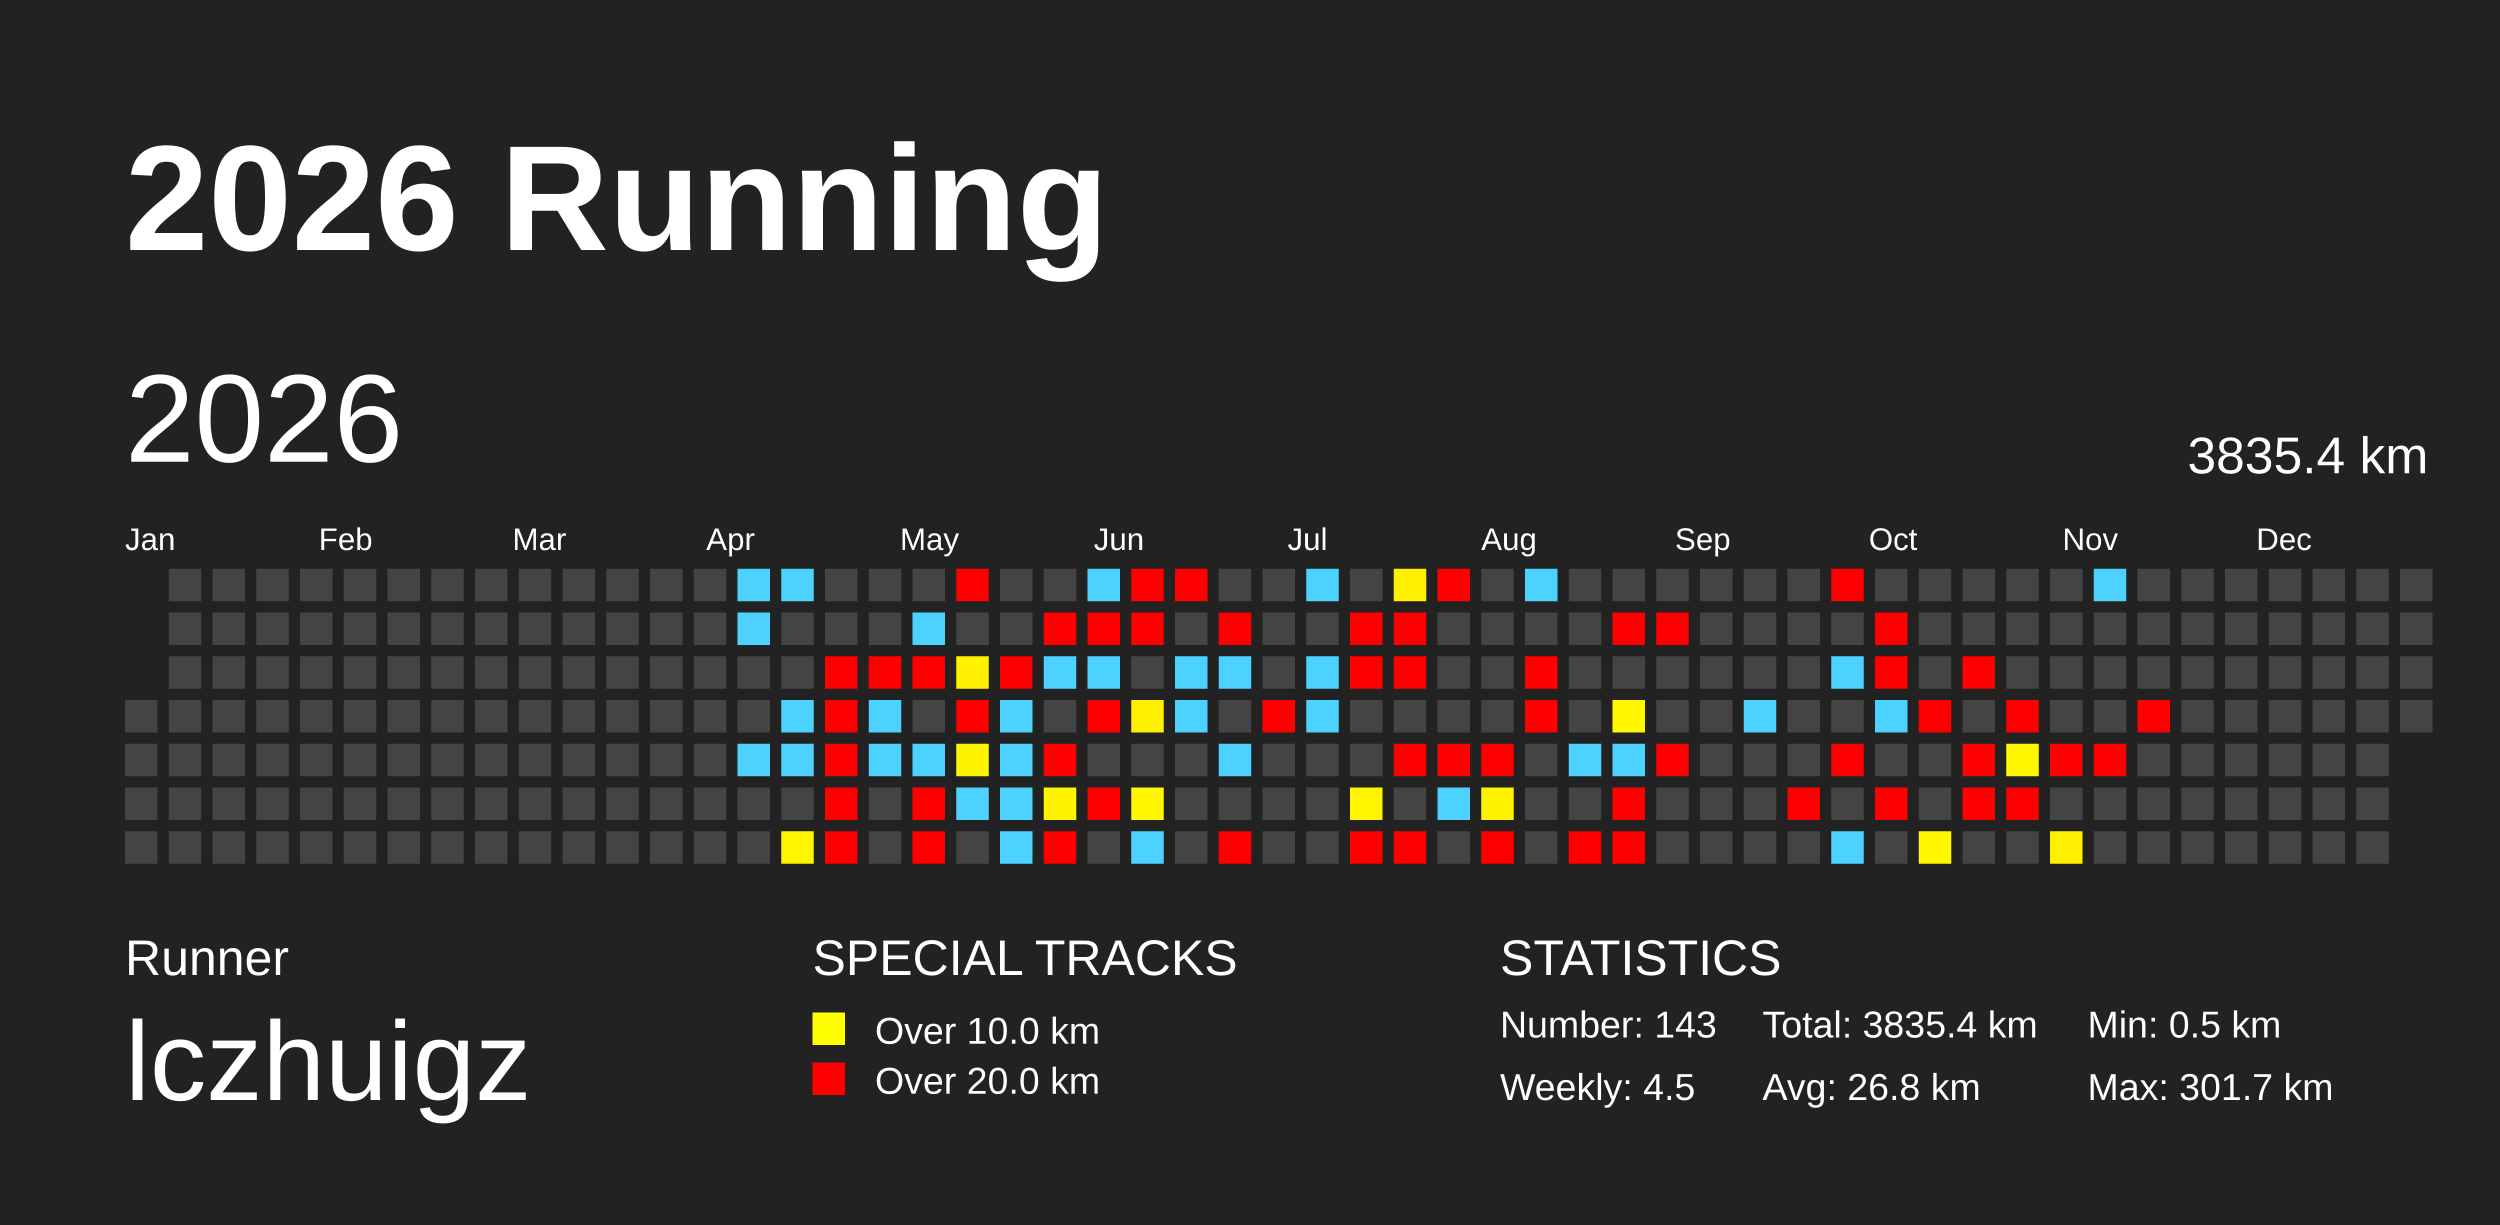
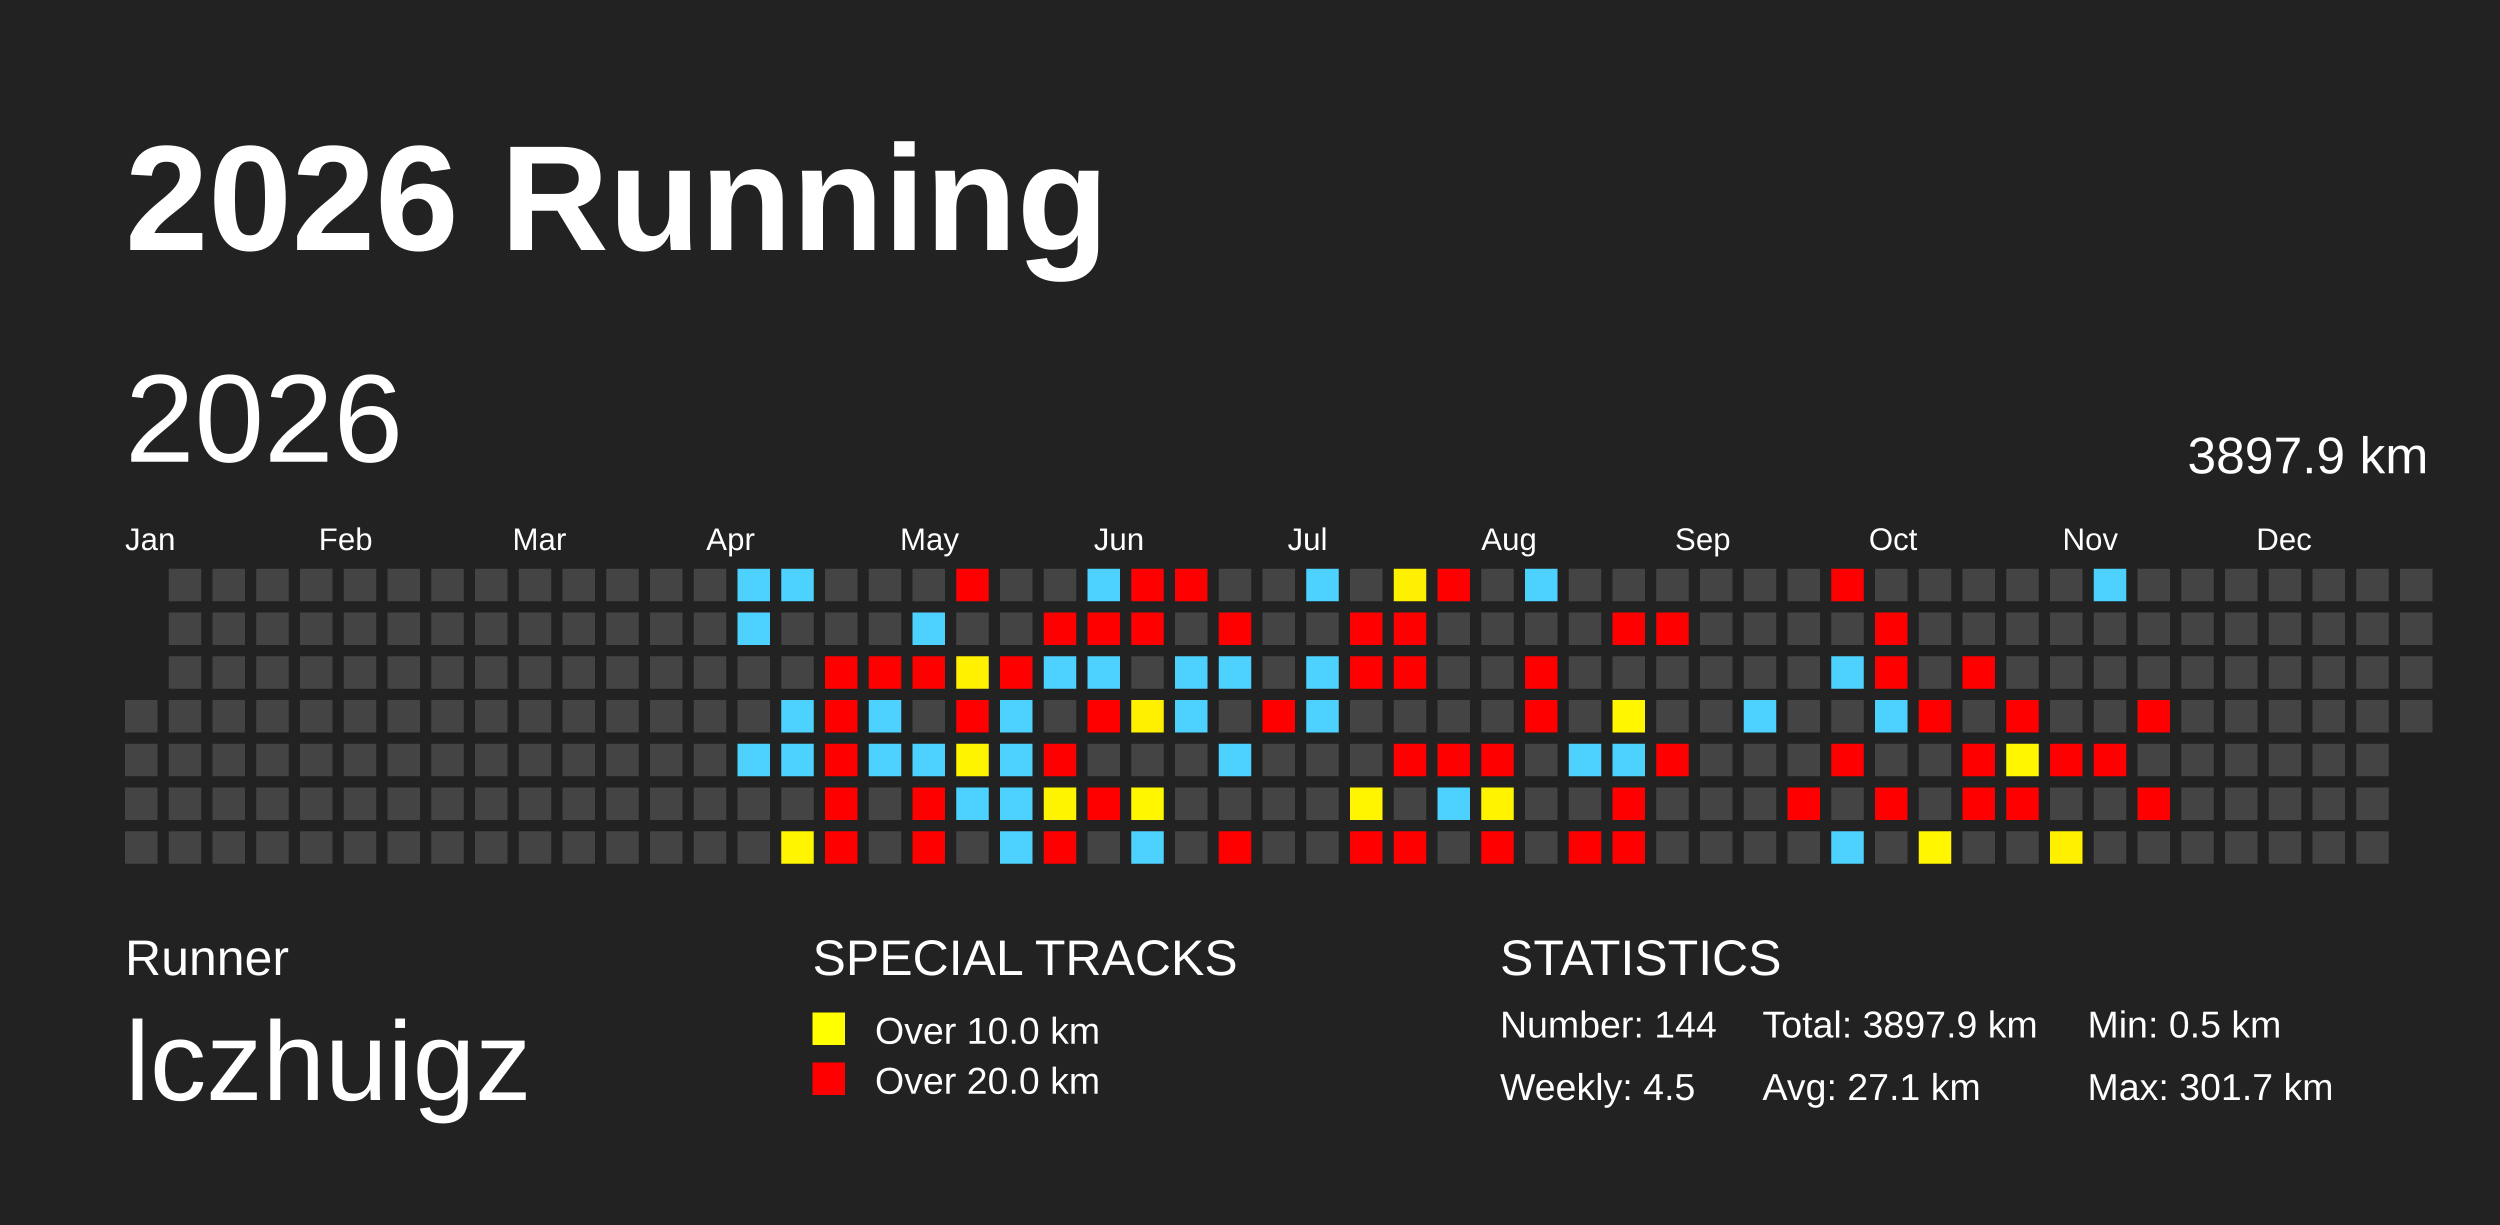
<svg xmlns="http://www.w3.org/2000/svg" baseProfile="full" height="98mm" version="1.1" viewBox="0,0,200,98" width="200mm">
  <defs>
    <pattern height="2" id="indoor-stripe" patternUnits="userSpaceOnUse" width="2">
      <line stroke="white" stroke-opacity="0.45" stroke-width="0.5" x1="0" x2="2" y1="2" y2="0" />
    </pattern>
  </defs>
  <rect fill="#222222" height="98" width="200" x="0" y="0" />
  <text fill="#FFFFFF" style="font-size:12px; font-family:Arial; font-weight:bold;" x="10" y="20">2026 Running</text>
  <text fill="#FFFFFF" style="font-size:4px; font-family:Arial" x="10" y="78">Runner</text>
  <text fill="#FFFFFF" style="font-size:9px; font-family:Arial" x="10" y="88">lczhuigz</text>
  <text fill="#FFFFFF" style="font-size:4px; font-family:Arial" x="65" y="78">SPECIAL TRACKS</text>
  <rect fill="yellow" height="2.6" width="2.6" x="65" y="81" />
  <text fill="#FFFFFF" style="font-size:3px; font-family:Arial" x="70" y="83.5">Over 10.0 km</text>
  <rect fill="red" height="2.6" width="2.6" x="65" y="85" />
  <text fill="#FFFFFF" style="font-size:3px; font-family:Arial" x="70" y="87.5">Over 20.0 km</text>
  <text fill="#FFFFFF" style="font-size:4px; font-family:Arial" x="120" y="78">STATISTICS</text>
-   <text fill="#FFFFFF" style="font-size:3px; font-family:Arial" x="120" y="83">Number: 143</text>
+   <text fill="#FFFFFF" style="font-size:3px; font-family:Arial" x="120" y="83">Number: 144</text>
  <text fill="#FFFFFF" style="font-size:3px; font-family:Arial" x="120" y="88">Weekly: 4.5</text>
-   <text fill="#FFFFFF" style="font-size:3px; font-family:Arial" x="141" y="83">Total: 3835.4 km</text>
-   <text fill="#FFFFFF" style="font-size:3px; font-family:Arial" x="141" y="88">Avg: 26.8 km</text>
+   <text fill="#FFFFFF" style="font-size:3px; font-family:Arial" x="141" y="83">Total: 3897.9 km</text>
+   <text fill="#FFFFFF" style="font-size:3px; font-family:Arial" x="141" y="88">Avg: 27.1 km</text>
  <text fill="#FFFFFF" style="font-size:3px; font-family:Arial" x="167" y="83">Min: 0.5 km</text>
  <text fill="#FFFFFF" style="font-size:3px; font-family:Arial" x="167" y="88">Max: 301.7 km</text>
  <text dominant-baseline="hanging" fill="#FFFFFF" style="font-size:10.0px; font-family:Arial;" x="10" y="30">2026</text>
-   <text dominant-baseline="hanging" fill="#FFFFFF" style="font-size:4.125px; font-family:Arial;" x="175" y="35">3835.4 km</text>
+   <text dominant-baseline="hanging" fill="#FFFFFF" style="font-size:4.125px; font-family:Arial;" x="175" y="35">3897.9 km</text>
  <text fill="#FFFFFF" style="font-size:2.5px; font-family:Arial" x="10.0" y="44">Jan</text>
  <text fill="#FFFFFF" style="font-size:2.5px; font-family:Arial" x="25.5" y="44">Feb</text>
  <text fill="#FFFFFF" style="font-size:2.5px; font-family:Arial" x="41.0" y="44">Mar</text>
  <text fill="#FFFFFF" style="font-size:2.5px; font-family:Arial" x="56.5" y="44">Apr</text>
  <text fill="#FFFFFF" style="font-size:2.5px; font-family:Arial" x="72.0" y="44">May</text>
  <text fill="#FFFFFF" style="font-size:2.5px; font-family:Arial" x="87.5" y="44">Jun</text>
  <text fill="#FFFFFF" style="font-size:2.5px; font-family:Arial" x="103.0" y="44">Jul</text>
  <text fill="#FFFFFF" style="font-size:2.5px; font-family:Arial" x="118.5" y="44">Aug</text>
  <text fill="#FFFFFF" style="font-size:2.5px; font-family:Arial" x="134.0" y="44">Sep</text>
  <text fill="#FFFFFF" style="font-size:2.5px; font-family:Arial" x="149.5" y="44">Oct</text>
  <text fill="#FFFFFF" style="font-size:2.5px; font-family:Arial" x="165.0" y="44">Nov</text>
  <text fill="#FFFFFF" style="font-size:2.5px; font-family:Arial" x="180.5" y="44">Dec</text>
  <rect fill="#444444" height="2.6" width="2.6" x="10.0" y="56.0" />
  <rect fill="#444444" height="2.6" width="2.6" x="10.0" y="59.5" />
  <rect fill="#444444" height="2.6" width="2.6" x="10.0" y="63.0" />
  <rect fill="#444444" height="2.6" width="2.6" x="10.0" y="66.5" />
  <rect fill="#444444" height="2.6" width="2.6" x="13.5" y="45.5" />
  <rect fill="#444444" height="2.6" width="2.6" x="13.5" y="49.0" />
  <rect fill="#444444" height="2.6" width="2.6" x="13.5" y="52.5" />
  <rect fill="#444444" height="2.6" width="2.6" x="13.5" y="56.0" />
  <rect fill="#444444" height="2.6" width="2.6" x="13.5" y="59.5" />
  <rect fill="#444444" height="2.6" width="2.6" x="13.5" y="63.0" />
  <rect fill="#444444" height="2.6" width="2.6" x="13.5" y="66.5" />
  <rect fill="#444444" height="2.6" width="2.6" x="17.0" y="45.5" />
  <rect fill="#444444" height="2.6" width="2.6" x="17.0" y="49.0" />
  <rect fill="#444444" height="2.6" width="2.6" x="17.0" y="52.5" />
  <rect fill="#444444" height="2.6" width="2.6" x="17.0" y="56.0" />
  <rect fill="#444444" height="2.6" width="2.6" x="17.0" y="59.5" />
  <rect fill="#444444" height="2.6" width="2.6" x="17.0" y="63.0" />
  <rect fill="#444444" height="2.6" width="2.6" x="17.0" y="66.5" />
  <rect fill="#444444" height="2.6" width="2.6" x="20.5" y="45.5" />
  <rect fill="#444444" height="2.6" width="2.6" x="20.5" y="49.0" />
  <rect fill="#444444" height="2.6" width="2.6" x="20.5" y="52.5" />
  <rect fill="#444444" height="2.6" width="2.6" x="20.5" y="56.0" />
  <rect fill="#444444" height="2.6" width="2.6" x="20.5" y="59.5" />
  <rect fill="#444444" height="2.6" width="2.6" x="20.5" y="63.0" />
  <rect fill="#444444" height="2.6" width="2.6" x="20.5" y="66.5" />
  <rect fill="#444444" height="2.6" width="2.6" x="24.0" y="45.5" />
  <rect fill="#444444" height="2.6" width="2.6" x="24.0" y="49.0" />
  <rect fill="#444444" height="2.6" width="2.6" x="24.0" y="52.5" />
  <rect fill="#444444" height="2.6" width="2.6" x="24.0" y="56.0" />
  <rect fill="#444444" height="2.6" width="2.6" x="24.0" y="59.5" />
  <rect fill="#444444" height="2.6" width="2.6" x="24.0" y="63.0" />
  <rect fill="#444444" height="2.6" width="2.6" x="24.0" y="66.5" />
  <rect fill="#444444" height="2.6" width="2.6" x="27.5" y="45.5" />
  <rect fill="#444444" height="2.6" width="2.6" x="27.5" y="49.0" />
  <rect fill="#444444" height="2.6" width="2.6" x="27.5" y="52.5" />
  <rect fill="#444444" height="2.6" width="2.6" x="27.5" y="56.0" />
  <rect fill="#444444" height="2.6" width="2.6" x="27.5" y="59.5" />
  <rect fill="#444444" height="2.6" width="2.6" x="27.5" y="63.0" />
  <rect fill="#444444" height="2.6" width="2.6" x="27.5" y="66.5" />
  <rect fill="#444444" height="2.6" width="2.6" x="31.0" y="45.5" />
  <rect fill="#444444" height="2.6" width="2.6" x="31.0" y="49.0" />
  <rect fill="#444444" height="2.6" width="2.6" x="31.0" y="52.5" />
  <rect fill="#444444" height="2.6" width="2.6" x="31.0" y="56.0" />
  <rect fill="#444444" height="2.6" width="2.6" x="31.0" y="59.5" />
  <rect fill="#444444" height="2.6" width="2.6" x="31.0" y="63.0" />
  <rect fill="#444444" height="2.6" width="2.6" x="31.0" y="66.5" />
  <rect fill="#444444" height="2.6" width="2.6" x="34.5" y="45.5" />
  <rect fill="#444444" height="2.6" width="2.6" x="34.5" y="49.0" />
  <rect fill="#444444" height="2.6" width="2.6" x="34.5" y="52.5" />
  <rect fill="#444444" height="2.6" width="2.6" x="34.5" y="56.0" />
  <rect fill="#444444" height="2.6" width="2.6" x="34.5" y="59.5" />
  <rect fill="#444444" height="2.6" width="2.6" x="34.5" y="63.0" />
  <rect fill="#444444" height="2.6" width="2.6" x="34.5" y="66.5" />
  <rect fill="#444444" height="2.6" width="2.6" x="38.0" y="45.5" />
  <rect fill="#444444" height="2.6" width="2.6" x="38.0" y="49.0" />
  <rect fill="#444444" height="2.6" width="2.6" x="38.0" y="52.5" />
  <rect fill="#444444" height="2.6" width="2.6" x="38.0" y="56.0" />
  <rect fill="#444444" height="2.6" width="2.6" x="38.0" y="59.5" />
  <rect fill="#444444" height="2.6" width="2.6" x="38.0" y="63.0" />
  <rect fill="#444444" height="2.6" width="2.6" x="38.0" y="66.5" />
  <rect fill="#444444" height="2.6" width="2.6" x="41.5" y="45.5" />
  <rect fill="#444444" height="2.6" width="2.6" x="41.5" y="49.0" />
  <rect fill="#444444" height="2.6" width="2.6" x="41.5" y="52.5" />
  <rect fill="#444444" height="2.6" width="2.6" x="41.5" y="56.0" />
  <rect fill="#444444" height="2.6" width="2.6" x="41.5" y="59.5" />
  <rect fill="#444444" height="2.6" width="2.6" x="41.5" y="63.0" />
  <rect fill="#444444" height="2.6" width="2.6" x="41.5" y="66.5" />
  <rect fill="#444444" height="2.6" width="2.6" x="45.0" y="45.5" />
  <rect fill="#444444" height="2.6" width="2.6" x="45.0" y="49.0" />
  <rect fill="#444444" height="2.6" width="2.6" x="45.0" y="52.5" />
  <rect fill="#444444" height="2.6" width="2.6" x="45.0" y="56.0" />
  <rect fill="#444444" height="2.6" width="2.6" x="45.0" y="59.5" />
  <rect fill="#444444" height="2.6" width="2.6" x="45.0" y="63.0" />
  <rect fill="#444444" height="2.6" width="2.6" x="45.0" y="66.5" />
  <rect fill="#444444" height="2.6" width="2.6" x="48.5" y="45.5" />
  <rect fill="#444444" height="2.6" width="2.6" x="48.5" y="49.0" />
  <rect fill="#444444" height="2.6" width="2.6" x="48.5" y="52.5" />
  <rect fill="#444444" height="2.6" width="2.6" x="48.5" y="56.0" />
  <rect fill="#444444" height="2.6" width="2.6" x="48.5" y="59.5" />
  <rect fill="#444444" height="2.6" width="2.6" x="48.5" y="63.0" />
  <rect fill="#444444" height="2.6" width="2.6" x="48.5" y="66.5" />
  <rect fill="#444444" height="2.6" width="2.6" x="52.0" y="45.5" />
  <rect fill="#444444" height="2.6" width="2.6" x="52.0" y="49.0" />
  <rect fill="#444444" height="2.6" width="2.6" x="52.0" y="52.5" />
  <rect fill="#444444" height="2.6" width="2.6" x="52.0" y="56.0" />
  <rect fill="#444444" height="2.6" width="2.6" x="52.0" y="59.5" />
  <rect fill="#444444" height="2.6" width="2.6" x="52.0" y="63.0" />
  <rect fill="#444444" height="2.6" width="2.6" x="52.0" y="66.5" />
  <rect fill="#444444" height="2.6" width="2.6" x="55.5" y="45.5" />
  <rect fill="#444444" height="2.6" width="2.6" x="55.5" y="49.0" />
  <rect fill="#444444" height="2.6" width="2.6" x="55.5" y="52.5" />
  <rect fill="#444444" height="2.6" width="2.6" x="55.5" y="56.0" />
  <rect fill="#444444" height="2.6" width="2.6" x="55.5" y="59.5" />
  <rect fill="#444444" height="2.6" width="2.6" x="55.5" y="63.0" />
  <rect fill="#444444" height="2.6" width="2.6" x="55.5" y="66.5" />
  <rect fill="#4dd2ff" height="2.6" width="2.6" x="59.0" y="45.5" />
  <rect fill="#4dd2ff" height="2.6" width="2.6" x="59.0" y="49.0" />
  <rect fill="#444444" height="2.6" width="2.6" x="59.0" y="52.5" />
  <rect fill="#444444" height="2.6" width="2.6" x="59.0" y="56.0" />
  <rect fill="#4dd2ff" height="2.6" width="2.6" x="59.0" y="59.5" />
  <rect fill="#444444" height="2.6" width="2.6" x="59.0" y="63.0" />
  <rect fill="#444444" height="2.6" width="2.6" x="59.0" y="66.5" />
  <rect fill="#4dd2ff" height="2.6" width="2.6" x="62.5" y="45.5" />
  <rect fill="#444444" height="2.6" width="2.6" x="62.5" y="49.0" />
  <rect fill="#444444" height="2.6" width="2.6" x="62.5" y="52.5" />
  <rect fill="#4dd2ff" height="2.6" width="2.6" x="62.5" y="56.0" />
  <rect fill="#4dd2ff" height="2.6" width="2.6" x="62.5" y="59.5" />
  <rect fill="#444444" height="2.6" width="2.6" x="62.5" y="63.0" />
  <rect fill="#fff500" height="2.6" width="2.6" x="62.5" y="66.5" />
  <rect fill="#444444" height="2.6" width="2.6" x="66.0" y="45.5" />
  <rect fill="#444444" height="2.6" width="2.6" x="66.0" y="49.0" />
  <rect fill="red" height="2.6" width="2.6" x="66.0" y="52.5" />
  <rect fill="red" height="2.6" width="2.6" x="66.0" y="56.0" />
  <rect fill="red" height="2.6" width="2.6" x="66.0" y="59.5" />
  <rect fill="red" height="2.6" width="2.6" x="66.0" y="63.0" />
  <rect fill="red" height="2.6" width="2.6" x="66.0" y="66.5" />
  <rect fill="#444444" height="2.6" width="2.6" x="69.5" y="45.5" />
  <rect fill="#444444" height="2.6" width="2.6" x="69.5" y="49.0" />
  <rect fill="red" height="2.6" width="2.6" x="69.5" y="52.5" />
  <rect fill="#4dd2ff" height="2.6" width="2.6" x="69.5" y="56.0" />
  <rect fill="#4dd2ff" height="2.6" width="2.6" x="69.5" y="59.5" />
  <rect fill="#444444" height="2.6" width="2.6" x="69.5" y="63.0" />
  <rect fill="#444444" height="2.6" width="2.6" x="69.5" y="66.5" />
  <rect fill="#444444" height="2.6" width="2.6" x="73.0" y="45.5" />
  <rect fill="#4dd2ff" height="2.6" width="2.6" x="73.0" y="49.0" />
  <rect fill="red" height="2.6" width="2.6" x="73.0" y="52.5" />
  <rect fill="#444444" height="2.6" width="2.6" x="73.0" y="56.0" />
  <rect fill="#4dd2ff" height="2.6" width="2.6" x="73.0" y="59.5" />
  <rect fill="red" height="2.6" width="2.6" x="73.0" y="63.0" />
  <rect fill="red" height="2.6" width="2.6" x="73.0" y="66.5" />
  <rect fill="red" height="2.6" width="2.6" x="76.5" y="45.5" />
  <rect fill="#444444" height="2.6" width="2.6" x="76.5" y="49.0" />
  <rect fill="#fff100" height="2.6" width="2.6" x="76.5" y="52.5" />
  <rect fill="red" height="2.6" width="2.6" x="76.5" y="56.0" />
  <rect fill="#fff400" height="2.6" width="2.6" x="76.5" y="59.5" />
  <rect fill="#4dd2ff" height="2.6" width="2.6" x="76.5" y="63.0" />
  <rect fill="#444444" height="2.6" width="2.6" x="76.5" y="66.5" />
  <rect fill="#444444" height="2.6" width="2.6" x="80.0" y="45.5" />
  <rect fill="#444444" height="2.6" width="2.6" x="80.0" y="49.0" />
  <rect fill="red" height="2.6" width="2.6" x="80.0" y="52.5" />
  <rect fill="#4dd2ff" height="2.6" width="2.6" x="80.0" y="56.0" />
  <rect fill="#4dd2ff" height="2.6" width="2.6" x="80.0" y="59.5" />
  <rect fill="#4dd2ff" height="2.6" width="2.6" x="80.0" y="63.0" />
  <rect fill="#4dd2ff" height="2.6" width="2.6" x="80.0" y="66.5" />
  <rect fill="#444444" height="2.6" width="2.6" x="83.5" y="45.5" />
  <rect fill="red" height="2.6" width="2.6" x="83.5" y="49.0" />
  <rect fill="#4dd2ff" height="2.6" width="2.6" x="83.5" y="52.5" />
  <rect fill="#444444" height="2.6" width="2.6" x="83.5" y="56.0" />
  <rect fill="red" height="2.6" width="2.6" x="83.5" y="59.5" />
  <rect fill="#fff400" height="2.6" width="2.6" x="83.5" y="63.0" />
  <rect fill="red" height="2.6" width="2.6" x="83.5" y="66.5" />
  <rect fill="#4dd2ff" height="2.6" width="2.6" x="87.0" y="45.5" />
  <rect fill="red" height="2.6" width="2.6" x="87.0" y="49.0" />
  <rect fill="#4dd2ff" height="2.6" width="2.6" x="87.0" y="52.5" />
  <rect fill="red" height="2.6" width="2.6" x="87.0" y="56.0" />
  <rect fill="#444444" height="2.6" width="2.6" x="87.0" y="59.5" />
  <rect fill="red" height="2.6" width="2.6" x="87.0" y="63.0" />
  <rect fill="#444444" height="2.6" width="2.6" x="87.0" y="66.5" />
  <rect fill="red" height="2.6" width="2.6" x="90.5" y="45.5" />
  <rect fill="red" height="2.6" width="2.6" x="90.5" y="49.0" />
  <rect fill="#444444" height="2.6" width="2.6" x="90.5" y="52.5" />
  <rect fill="#fff000" height="2.6" width="2.6" x="90.5" y="56.0" />
  <rect fill="#444444" height="2.6" width="2.6" x="90.5" y="59.5" />
  <rect fill="#fff600" height="2.6" width="2.6" x="90.5" y="63.0" />
  <rect fill="#4dd2ff" height="2.6" width="2.6" x="90.5" y="66.5" />
  <rect fill="red" height="2.6" width="2.6" x="94.0" y="45.5" />
  <rect fill="#444444" height="2.6" width="2.6" x="94.0" y="49.0" />
  <rect fill="#4dd2ff" height="2.6" width="2.6" x="94.0" y="52.5" />
  <rect fill="#4dd2ff" height="2.6" width="2.6" x="94.0" y="56.0" />
  <rect fill="#444444" height="2.6" width="2.6" x="94.0" y="59.5" />
  <rect fill="#444444" height="2.6" width="2.6" x="94.0" y="63.0" />
  <rect fill="#444444" height="2.6" width="2.6" x="94.0" y="66.5" />
  <rect fill="#444444" height="2.6" width="2.6" x="97.5" y="45.5" />
  <rect fill="red" height="2.6" width="2.6" x="97.5" y="49.0" />
  <rect fill="#4dd2ff" height="2.6" width="2.6" x="97.5" y="52.5" />
  <rect fill="#444444" height="2.6" width="2.6" x="97.5" y="56.0" />
  <rect fill="#4dd2ff" height="2.6" width="2.6" x="97.5" y="59.5" />
  <rect fill="#444444" height="2.6" width="2.6" x="97.5" y="63.0" />
  <rect fill="red" height="2.6" width="2.6" x="97.5" y="66.5" />
  <rect fill="#444444" height="2.6" width="2.6" x="101.0" y="45.5" />
  <rect fill="#444444" height="2.6" width="2.6" x="101.0" y="49.0" />
  <rect fill="#444444" height="2.6" width="2.6" x="101.0" y="52.5" />
  <rect fill="red" height="2.6" width="2.6" x="101.0" y="56.0" />
  <rect fill="#444444" height="2.6" width="2.6" x="101.0" y="59.5" />
  <rect fill="#444444" height="2.6" width="2.6" x="101.0" y="63.0" />
  <rect fill="#444444" height="2.6" width="2.6" x="101.0" y="66.5" />
  <rect fill="#4dd2ff" height="2.6" width="2.6" x="104.5" y="45.5" />
  <rect fill="#444444" height="2.6" width="2.6" x="104.5" y="49.0" />
  <rect fill="#4dd2ff" height="2.6" width="2.6" x="104.5" y="52.5" />
  <rect fill="#4dd2ff" height="2.6" width="2.6" x="104.5" y="56.0" />
  <rect fill="#444444" height="2.6" width="2.6" x="104.5" y="59.5" />
  <rect fill="#444444" height="2.6" width="2.6" x="104.5" y="63.0" />
  <rect fill="#444444" height="2.6" width="2.6" x="104.5" y="66.5" />
  <rect fill="#444444" height="2.6" width="2.6" x="108.0" y="45.5" />
  <rect fill="red" height="2.6" width="2.6" x="108.0" y="49.0" />
  <rect fill="red" height="2.6" width="2.6" x="108.0" y="52.5" />
  <rect fill="#444444" height="2.6" width="2.6" x="108.0" y="56.0" />
  <rect fill="#444444" height="2.6" width="2.6" x="108.0" y="59.5" />
  <rect fill="#fff500" height="2.6" width="2.6" x="108.0" y="63.0" />
  <rect fill="red" height="2.6" width="2.6" x="108.0" y="66.5" />
  <rect fill="#ffef00" height="2.6" width="2.6" x="111.5" y="45.5" />
  <rect fill="red" height="2.6" width="2.6" x="111.5" y="49.0" />
  <rect fill="red" height="2.6" width="2.6" x="111.5" y="52.5" />
  <rect fill="#444444" height="2.6" width="2.6" x="111.5" y="56.0" />
  <rect fill="red" height="2.6" width="2.6" x="111.5" y="59.5" />
  <rect fill="#444444" height="2.6" width="2.6" x="111.5" y="63.0" />
  <rect fill="red" height="2.6" width="2.6" x="111.5" y="66.5" />
  <rect fill="red" height="2.6" width="2.6" x="115.0" y="45.5" />
  <rect fill="#444444" height="2.6" width="2.6" x="115.0" y="49.0" />
  <rect fill="#444444" height="2.6" width="2.6" x="115.0" y="52.5" />
  <rect fill="#444444" height="2.6" width="2.6" x="115.0" y="56.0" />
  <rect fill="red" height="2.6" width="2.6" x="115.0" y="59.5" />
  <rect fill="#4dd2ff" height="2.6" width="2.6" x="115.0" y="63.0" />
  <rect fill="#444444" height="2.6" width="2.6" x="115.0" y="66.5" />
  <rect fill="#444444" height="2.6" width="2.6" x="118.5" y="45.5" />
  <rect fill="#444444" height="2.6" width="2.6" x="118.5" y="49.0" />
  <rect fill="#444444" height="2.6" width="2.6" x="118.5" y="52.5" />
  <rect fill="#444444" height="2.6" width="2.6" x="118.5" y="56.0" />
  <rect fill="red" height="2.6" width="2.6" x="118.5" y="59.5" />
  <rect fill="#fff300" height="2.6" width="2.6" x="118.5" y="63.0" />
  <rect fill="red" height="2.6" width="2.6" x="118.5" y="66.5" />
  <rect fill="#4dd2ff" height="2.6" width="2.6" x="122.0" y="45.5" />
  <rect fill="#444444" height="2.6" width="2.6" x="122.0" y="49.0" />
  <rect fill="red" height="2.6" width="2.6" x="122.0" y="52.5" />
  <rect fill="red" height="2.6" width="2.6" x="122.0" y="56.0" />
  <rect fill="#444444" height="2.6" width="2.6" x="122.0" y="59.5" />
  <rect fill="#444444" height="2.6" width="2.6" x="122.0" y="63.0" />
  <rect fill="#444444" height="2.6" width="2.6" x="122.0" y="66.5" />
  <rect fill="#444444" height="2.6" width="2.6" x="125.5" y="45.5" />
  <rect fill="#444444" height="2.6" width="2.6" x="125.5" y="49.0" />
  <rect fill="#444444" height="2.6" width="2.6" x="125.5" y="52.5" />
  <rect fill="#444444" height="2.6" width="2.6" x="125.5" y="56.0" />
  <rect fill="#4dd2ff" height="2.6" width="2.6" x="125.5" y="59.5" />
  <rect fill="#444444" height="2.6" width="2.6" x="125.5" y="63.0" />
  <rect fill="red" height="2.6" width="2.6" x="125.5" y="66.5" />
  <rect fill="#444444" height="2.6" width="2.6" x="129.0" y="45.5" />
  <rect fill="red" height="2.6" width="2.6" x="129.0" y="49.0" />
  <rect fill="#444444" height="2.6" width="2.6" x="129.0" y="52.5" />
  <rect fill="#fff600" height="2.6" width="2.6" x="129.0" y="56.0" />
  <rect fill="#4dd2ff" height="2.6" width="2.6" x="129.0" y="59.5" />
  <rect fill="red" height="2.6" width="2.6" x="129.0" y="63.0" />
  <rect fill="red" height="2.6" width="2.6" x="129.0" y="66.5" />
  <rect fill="#444444" height="2.6" width="2.6" x="132.5" y="45.5" />
  <rect fill="red" height="2.6" width="2.6" x="132.5" y="49.0" />
  <rect fill="#444444" height="2.6" width="2.6" x="132.5" y="52.5" />
  <rect fill="#444444" height="2.6" width="2.6" x="132.5" y="56.0" />
  <rect fill="red" height="2.6" width="2.6" x="132.5" y="59.5" />
  <rect fill="#444444" height="2.6" width="2.6" x="132.5" y="63.0" />
  <rect fill="#444444" height="2.6" width="2.6" x="132.5" y="66.5" />
  <rect fill="#444444" height="2.6" width="2.6" x="136.0" y="45.5" />
  <rect fill="#444444" height="2.6" width="2.6" x="136.0" y="49.0" />
  <rect fill="#444444" height="2.6" width="2.6" x="136.0" y="52.5" />
  <rect fill="#444444" height="2.6" width="2.6" x="136.0" y="56.0" />
  <rect fill="#444444" height="2.6" width="2.6" x="136.0" y="59.5" />
  <rect fill="#444444" height="2.6" width="2.6" x="136.0" y="63.0" />
  <rect fill="#444444" height="2.6" width="2.6" x="136.0" y="66.5" />
  <rect fill="#444444" height="2.6" width="2.6" x="139.5" y="45.5" />
  <rect fill="#444444" height="2.6" width="2.6" x="139.5" y="49.0" />
  <rect fill="#444444" height="2.6" width="2.6" x="139.5" y="52.5" />
  <rect fill="#4dd2ff" height="2.6" width="2.6" x="139.5" y="56.0" />
  <rect fill="#444444" height="2.6" width="2.6" x="139.5" y="59.5" />
  <rect fill="#444444" height="2.6" width="2.6" x="139.5" y="63.0" />
  <rect fill="#444444" height="2.6" width="2.6" x="139.5" y="66.5" />
  <rect fill="#444444" height="2.6" width="2.6" x="143.0" y="45.5" />
  <rect fill="#444444" height="2.6" width="2.6" x="143.0" y="49.0" />
  <rect fill="#444444" height="2.6" width="2.6" x="143.0" y="52.5" />
  <rect fill="#444444" height="2.6" width="2.6" x="143.0" y="56.0" />
  <rect fill="#444444" height="2.6" width="2.6" x="143.0" y="59.5" />
  <rect fill="red" height="2.6" width="2.6" x="143.0" y="63.0" />
  <rect fill="#444444" height="2.6" width="2.6" x="143.0" y="66.5" />
  <rect fill="red" height="2.6" width="2.6" x="146.5" y="45.5" />
  <rect fill="#444444" height="2.6" width="2.6" x="146.5" y="49.0" />
  <rect fill="#4dd2ff" height="2.6" width="2.6" x="146.5" y="52.5" />
  <rect fill="#444444" height="2.6" width="2.6" x="146.5" y="56.0" />
  <rect fill="red" height="2.6" width="2.6" x="146.5" y="59.5" />
  <rect fill="#444444" height="2.6" width="2.6" x="146.5" y="63.0" />
  <rect fill="#4dd2ff" height="2.6" width="2.6" x="146.5" y="66.5" />
  <rect fill="#444444" height="2.6" width="2.6" x="150.0" y="45.5" />
  <rect fill="red" height="2.6" width="2.6" x="150.0" y="49.0" />
  <rect fill="red" height="2.6" width="2.6" x="150.0" y="52.5" />
  <rect fill="#4dd2ff" height="2.6" width="2.6" x="150.0" y="56.0" />
  <rect fill="#444444" height="2.6" width="2.6" x="150.0" y="59.5" />
  <rect fill="red" height="2.6" width="2.6" x="150.0" y="63.0" />
  <rect fill="#444444" height="2.6" width="2.6" x="150.0" y="66.5" />
  <rect fill="#444444" height="2.6" width="2.6" x="153.5" y="45.5" />
  <rect fill="#444444" height="2.6" width="2.6" x="153.5" y="49.0" />
  <rect fill="#444444" height="2.6" width="2.6" x="153.5" y="52.5" />
  <rect fill="red" height="2.6" width="2.6" x="153.5" y="56.0" />
  <rect fill="#444444" height="2.6" width="2.6" x="153.5" y="59.5" />
  <rect fill="#444444" height="2.6" width="2.6" x="153.5" y="63.0" />
  <rect fill="#fff600" height="2.6" width="2.6" x="153.5" y="66.5" />
  <rect fill="#444444" height="2.6" width="2.6" x="157.0" y="45.5" />
  <rect fill="#444444" height="2.6" width="2.6" x="157.0" y="49.0" />
  <rect fill="red" height="2.6" width="2.6" x="157.0" y="52.5" />
  <rect fill="#444444" height="2.6" width="2.6" x="157.0" y="56.0" />
  <rect fill="red" height="2.6" width="2.6" x="157.0" y="59.5" />
  <rect fill="red" height="2.6" width="2.6" x="157.0" y="63.0" />
  <rect fill="#444444" height="2.6" width="2.6" x="157.0" y="66.5" />
  <rect fill="#444444" height="2.6" width="2.6" x="160.5" y="45.5" />
  <rect fill="#444444" height="2.6" width="2.6" x="160.5" y="49.0" />
  <rect fill="#444444" height="2.6" width="2.6" x="160.5" y="52.5" />
  <rect fill="red" height="2.6" width="2.6" x="160.5" y="56.0" />
  <rect fill="#fff600" height="2.6" width="2.6" x="160.5" y="59.5" />
  <rect fill="red" height="2.6" width="2.6" x="160.5" y="63.0" />
  <rect fill="#444444" height="2.6" width="2.6" x="160.5" y="66.5" />
  <rect fill="#444444" height="2.6" width="2.6" x="164.0" y="45.5" />
  <rect fill="#444444" height="2.6" width="2.6" x="164.0" y="49.0" />
  <rect fill="#444444" height="2.6" width="2.6" x="164.0" y="52.5" />
  <rect fill="#444444" height="2.6" width="2.6" x="164.0" y="56.0" />
  <rect fill="red" height="2.6" width="2.6" x="164.0" y="59.5" />
  <rect fill="#444444" height="2.6" width="2.6" x="164.0" y="63.0" />
  <rect fill="#fff000" height="2.6" width="2.6" x="164.0" y="66.5" />
  <rect fill="#4dd2ff" height="2.6" width="2.6" x="167.5" y="45.5" />
  <rect fill="#444444" height="2.6" width="2.6" x="167.5" y="49.0" />
  <rect fill="#444444" height="2.6" width="2.6" x="167.5" y="52.5" />
  <rect fill="#444444" height="2.6" width="2.6" x="167.5" y="56.0" />
  <rect fill="red" height="2.6" width="2.6" x="167.5" y="59.5" />
  <rect fill="#444444" height="2.6" width="2.6" x="167.5" y="63.0" />
  <rect fill="#444444" height="2.6" width="2.6" x="167.5" y="66.5" />
  <rect fill="#444444" height="2.6" width="2.6" x="171.0" y="45.5" />
  <rect fill="#444444" height="2.6" width="2.6" x="171.0" y="49.0" />
  <rect fill="#444444" height="2.6" width="2.6" x="171.0" y="52.5" />
  <rect fill="red" height="2.6" width="2.6" x="171.0" y="56.0" />
  <rect fill="#444444" height="2.6" width="2.6" x="171.0" y="59.5" />
-   <rect fill="#444444" height="2.6" width="2.6" x="171.0" y="63.0" />
+   <rect fill="red" height="2.6" width="2.6" x="171.0" y="63.0" />
  <rect fill="#444444" height="2.6" width="2.6" x="171.0" y="66.5" />
  <rect fill="#444444" height="2.6" width="2.6" x="174.5" y="45.5" />
  <rect fill="#444444" height="2.6" width="2.6" x="174.5" y="49.0" />
  <rect fill="#444444" height="2.6" width="2.6" x="174.5" y="52.5" />
  <rect fill="#444444" height="2.6" width="2.6" x="174.5" y="56.0" />
  <rect fill="#444444" height="2.6" width="2.6" x="174.5" y="59.5" />
  <rect fill="#444444" height="2.6" width="2.6" x="174.5" y="63.0" />
  <rect fill="#444444" height="2.6" width="2.6" x="174.5" y="66.5" />
  <rect fill="#444444" height="2.6" width="2.6" x="178.0" y="45.5" />
  <rect fill="#444444" height="2.6" width="2.6" x="178.0" y="49.0" />
  <rect fill="#444444" height="2.6" width="2.6" x="178.0" y="52.5" />
  <rect fill="#444444" height="2.6" width="2.6" x="178.0" y="56.0" />
  <rect fill="#444444" height="2.6" width="2.6" x="178.0" y="59.5" />
  <rect fill="#444444" height="2.6" width="2.6" x="178.0" y="63.0" />
  <rect fill="#444444" height="2.6" width="2.6" x="178.0" y="66.5" />
  <rect fill="#444444" height="2.6" width="2.6" x="181.5" y="45.5" />
  <rect fill="#444444" height="2.6" width="2.6" x="181.5" y="49.0" />
  <rect fill="#444444" height="2.6" width="2.6" x="181.5" y="52.5" />
  <rect fill="#444444" height="2.6" width="2.6" x="181.5" y="56.0" />
  <rect fill="#444444" height="2.6" width="2.6" x="181.5" y="59.5" />
  <rect fill="#444444" height="2.6" width="2.6" x="181.5" y="63.0" />
  <rect fill="#444444" height="2.6" width="2.6" x="181.5" y="66.5" />
  <rect fill="#444444" height="2.6" width="2.6" x="185.0" y="45.5" />
  <rect fill="#444444" height="2.6" width="2.6" x="185.0" y="49.0" />
  <rect fill="#444444" height="2.6" width="2.6" x="185.0" y="52.5" />
  <rect fill="#444444" height="2.6" width="2.6" x="185.0" y="56.0" />
  <rect fill="#444444" height="2.6" width="2.6" x="185.0" y="59.5" />
  <rect fill="#444444" height="2.6" width="2.6" x="185.0" y="63.0" />
  <rect fill="#444444" height="2.6" width="2.6" x="185.0" y="66.5" />
  <rect fill="#444444" height="2.6" width="2.6" x="188.5" y="45.5" />
  <rect fill="#444444" height="2.6" width="2.6" x="188.5" y="49.0" />
  <rect fill="#444444" height="2.6" width="2.6" x="188.5" y="52.5" />
  <rect fill="#444444" height="2.6" width="2.6" x="188.5" y="56.0" />
  <rect fill="#444444" height="2.6" width="2.6" x="188.5" y="59.5" />
  <rect fill="#444444" height="2.6" width="2.6" x="188.5" y="63.0" />
  <rect fill="#444444" height="2.6" width="2.6" x="188.5" y="66.5" />
  <rect fill="#444444" height="2.6" width="2.6" x="192.0" y="45.5" />
  <rect fill="#444444" height="2.6" width="2.6" x="192.0" y="49.0" />
  <rect fill="#444444" height="2.6" width="2.6" x="192.0" y="52.5" />
  <rect fill="#444444" height="2.6" width="2.6" x="192.0" y="56.0" />
</svg>
